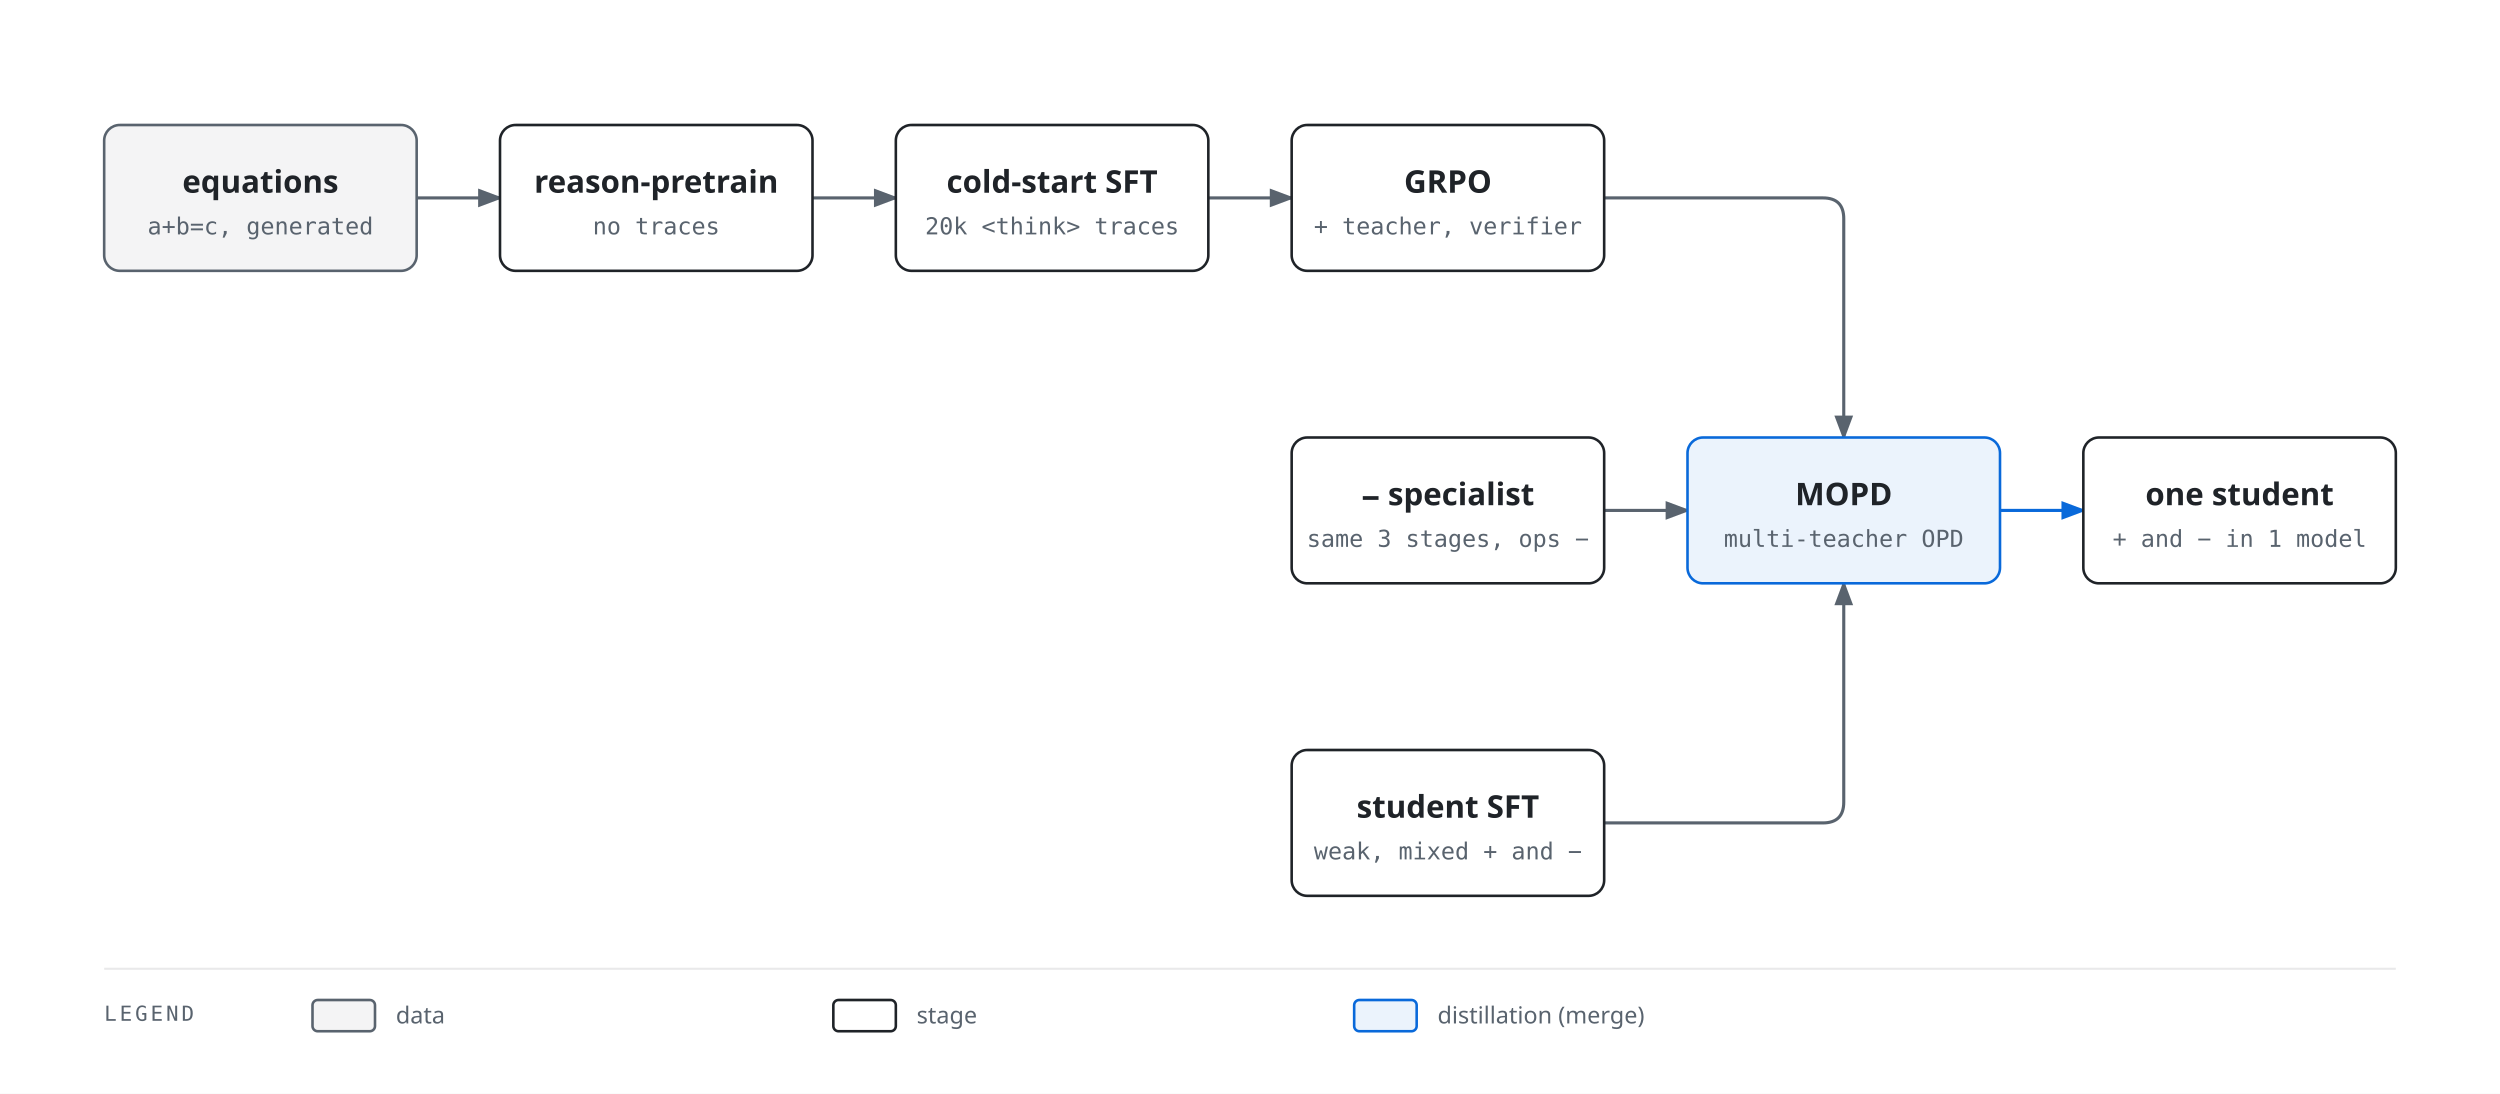
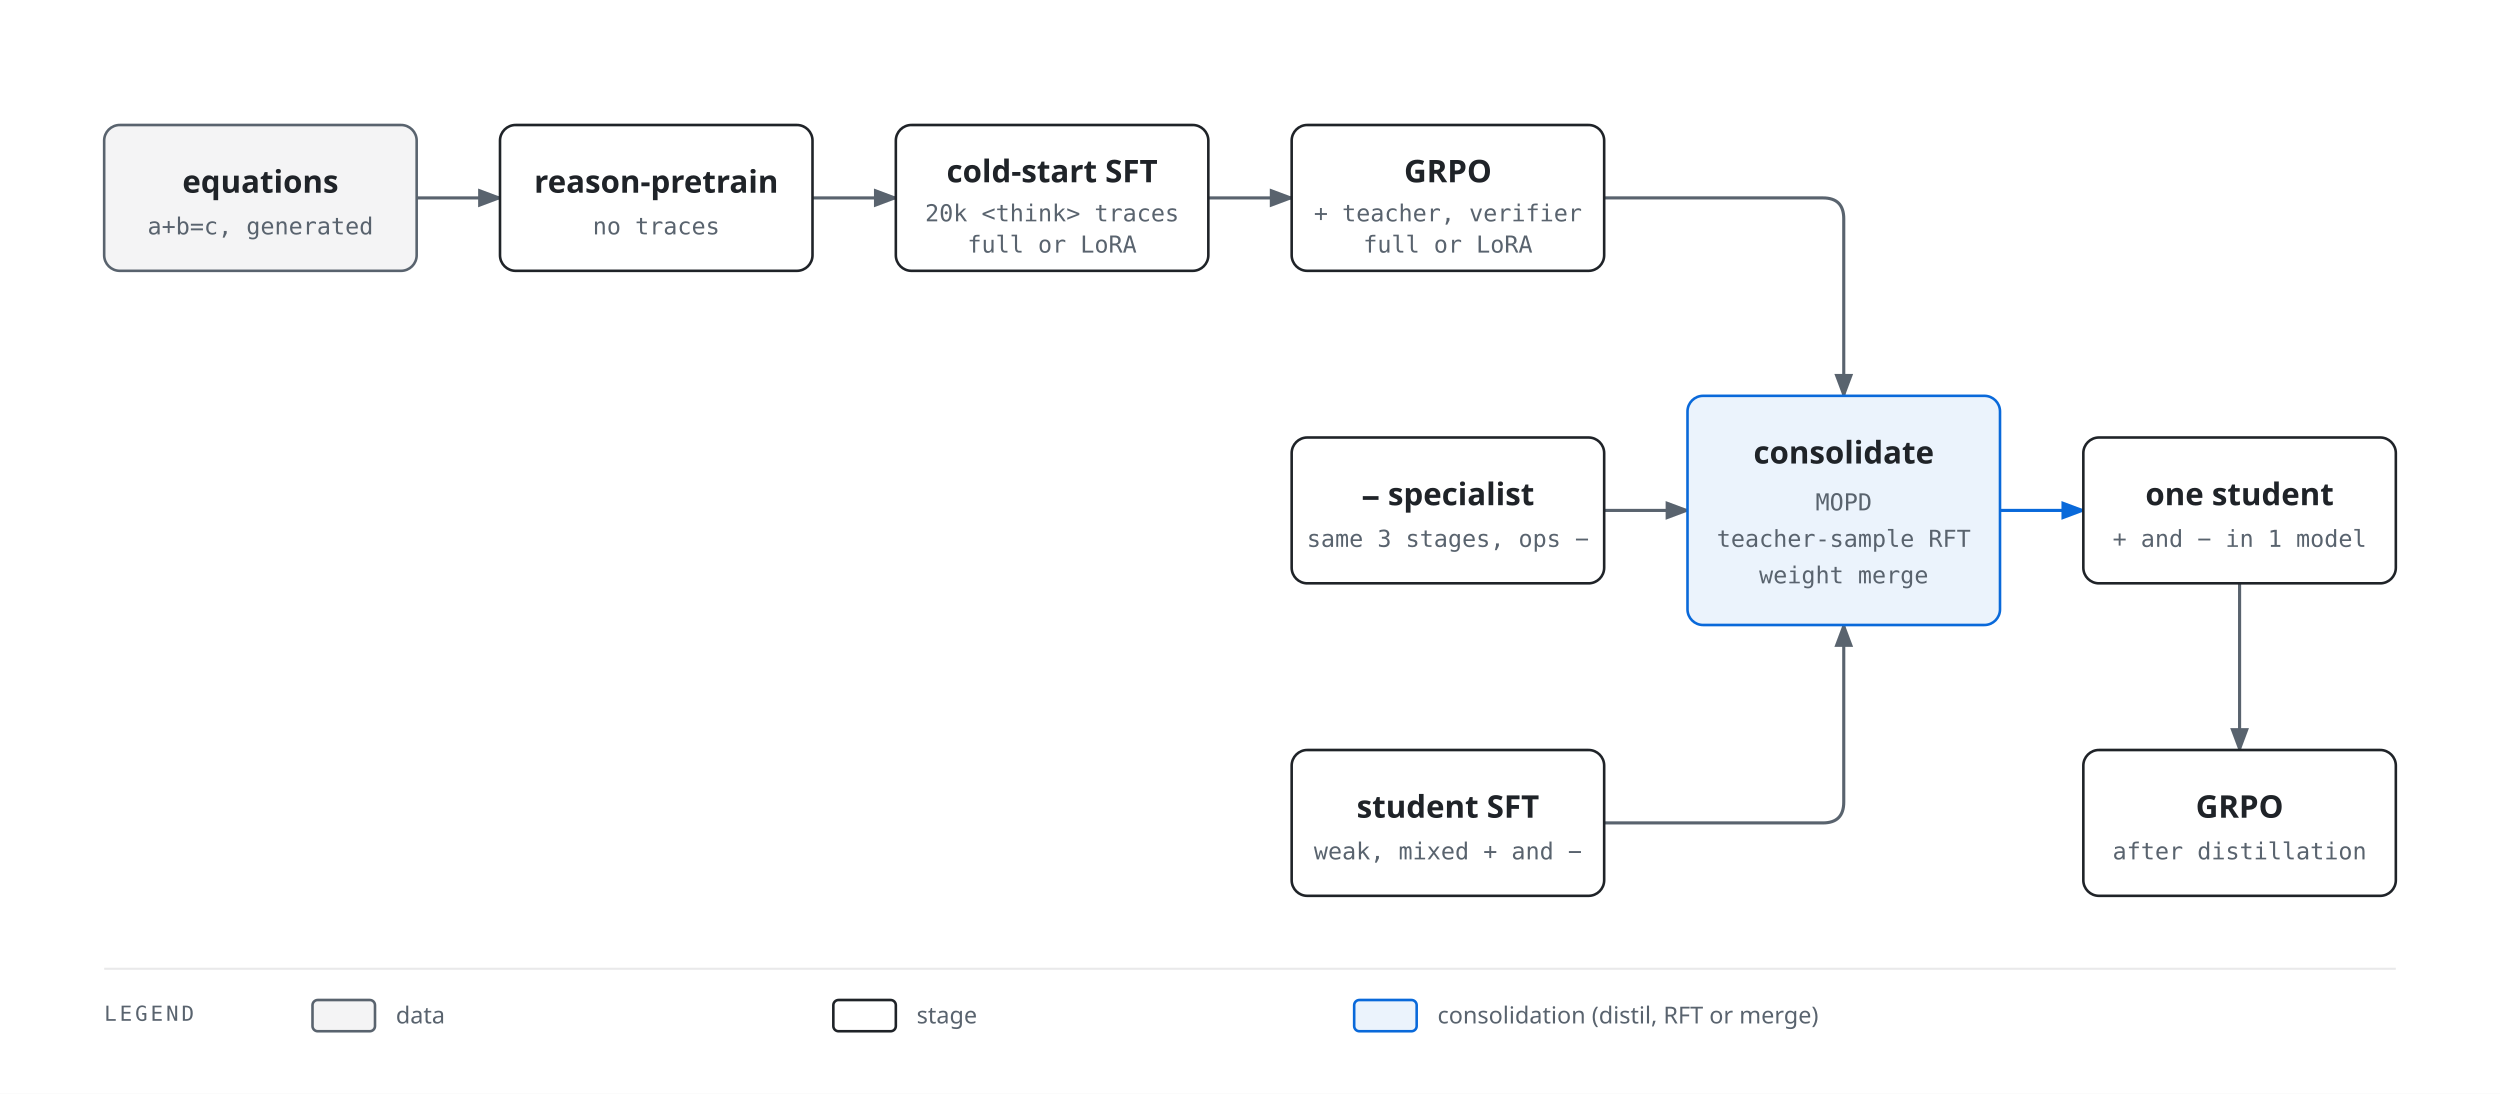
<svg xmlns="http://www.w3.org/2000/svg" viewBox="0 0 960 420" role="img" aria-labelledby="minigpt-reasoning-title minigpt-reasoning-desc" id="minigpt-reasoning-root">
  <defs>
    <style>
#minigpt-reasoning-root .n { fill: #1f2328; font-size: 12px; font-weight: 600; font-family: -apple-system, BlinkMacSystemFont, 'Segoe UI', 'Noto Sans', Helvetica, Arial, sans-serif; text-anchor: middle; }
#minigpt-reasoning-root .s { fill: #59636e; font-size: 9px; font-family: ui-monospace, SFMono-Regular, 'SF Mono', Menlo, Consolas, monospace; text-anchor: middle; }
#minigpt-reasoning-root .leg { fill: #59636e; font-size: 9px; font-family: -apple-system, BlinkMacSystemFont, 'Segoe UI', 'Noto Sans', Helvetica, Arial, sans-serif; }
#minigpt-reasoning-root .mask { fill: #ffffff; }
#minigpt-reasoning-root .stage { fill: #ffffff; stroke: #1f2328; stroke-width: 1; }
#minigpt-reasoning-root .data { fill: #1f2328; fill-opacity: 0.05; stroke: #59636e; stroke-width: 1; }
#minigpt-reasoning-root .acc { fill: #0969da; fill-opacity: 0.08; stroke: #0969da; stroke-width: 1; }
#minigpt-reasoning-root .a { fill: none; stroke: #59636e; stroke-width: 1.2; marker-end: url(#minigpt-reasoning-arrow); }
#minigpt-reasoning-root .aa { fill: none; stroke: #0969da; stroke-width: 1.2; marker-end: url(#minigpt-reasoning-arrow-accent); }
</style>
    <marker id="minigpt-reasoning-arrow" markerWidth="8" markerHeight="6" refX="7" refY="3" orient="auto">
      <polygon points="0 0, 8 3, 0 6" fill="#59636e" />
    </marker>
    <marker id="minigpt-reasoning-arrow-accent" markerWidth="8" markerHeight="6" refX="7" refY="3" orient="auto">
      <polygon points="0 0, 8 3, 0 6" fill="#0969da" />
    </marker>
  </defs>
  <rect width="100%" height="100%" fill="#ffffff" />
  <path class="a" d="M 160,76 L 192,76" />
  <path class="a" d="M 312,76 L 344,76" />
  <path class="a" d="M 464,76 L 496,76" />
-   <path class="a" d="M 616,76 H 700 Q 708,76 708,84 V 168" />
+   <path class="a" d="M 616,76 H 700 Q 708,76 708,84 V 152" />
  <path class="a" d="M 616,196 L 648,196" />
-   <path class="a" d="M 616,316 H 700 Q 708,316 708,308 V 224" />
+   <path class="a" d="M 616,316 H 700 Q 708,316 708,308 V 240" />
  <path class="aa" d="M 768,196 L 800,196" />
+   <path class="a" d="M 860,224 L 860,288" />
  <rect class="mask" x="40" y="48" width="120" height="56" rx="6" />
  <rect class="data" x="40" y="48" width="120" height="56" rx="6" />
  <text class="n" x="100" y="74">equations</text>
  <text class="s" x="100" y="90">a+b=c, generated</text>
  <rect class="stage" x="192" y="48" width="120" height="56" rx="6" />
  <text class="n" x="252" y="74">reason-pretrain</text>
  <text class="s" x="252" y="90">no traces</text>
  <rect class="stage" x="344" y="48" width="120" height="56" rx="6" />
-   <text class="n" x="404" y="74">cold-start SFT</text>
-   <text class="s" x="404" y="90">20k &lt;think&gt; traces</text>
+   <text class="n" x="404" y="70">cold-start SFT</text>
+   <text class="s" x="404" y="85">20k &lt;think&gt; traces</text>
+   <text class="s" x="404" y="97">full or LoRA</text>
  <rect class="stage" x="496" y="48" width="120" height="56" rx="6" />
-   <text class="n" x="556" y="74">GRPO</text>
-   <text class="s" x="556" y="90">+ teacher, verifier</text>
+   <text class="n" x="556" y="70">GRPO</text>
+   <text class="s" x="556" y="85">+ teacher, verifier</text>
+   <text class="s" x="556" y="97">full or LoRA</text>
  <rect class="stage" x="496" y="168" width="120" height="56" rx="6" />
  <text class="n" x="556" y="194">− specialist</text>
  <text class="s" x="556" y="210">same 3 stages, ops −</text>
  <rect class="stage" x="496" y="288" width="120" height="56" rx="6" />
  <text class="n" x="556" y="314">student SFT</text>
  <text class="s" x="556" y="330">weak, mixed + and −</text>
-   <rect class="mask" x="648" y="168" width="120" height="56" rx="6" />
-   <rect class="acc" x="648" y="168" width="120" height="56" rx="6" />
-   <text class="n" x="708" y="194">MOPD</text>
-   <text class="s" x="708" y="210">multi-teacher OPD</text>
+   <rect class="mask" x="648" y="152" width="120" height="88" rx="6" />
+   <rect class="acc" x="648" y="152" width="120" height="88" rx="6" />
+   <text class="n" x="708" y="178">consolidate</text>
+   <text class="s" x="708" y="196">MOPD</text>
+   <text class="s" x="708" y="210">teacher-sample RFT</text>
+   <text class="s" x="708" y="224">weight merge</text>
  <rect class="stage" x="800" y="168" width="120" height="56" rx="6" />
  <text class="n" x="860" y="194">one student</text>
  <text class="s" x="860" y="210">+ and − in 1 model</text>
+   <rect class="stage" x="800" y="288" width="120" height="56" rx="6" />
+   <text class="n" x="860" y="314">GRPO</text>
+   <text class="s" x="860" y="330">after distillation</text>
  <line x1="40" y1="372" x2="920" y2="372" stroke="#1f2328" stroke-width="0.8" stroke-opacity="0.10" />
  <text x="40" y="392" fill="#59636e" font-size="8" font-family="ui-monospace, SFMono-Regular, 'SF Mono', Menlo, Consolas, monospace" letter-spacing="0.14em">LEGEND</text>
  <rect class="data" x="120" y="384" width="24" height="12" rx="2" />
  <text class="leg" x="152" y="393">data</text>
  <rect class="stage" x="320" y="384" width="24" height="12" rx="2" />
  <text class="leg" x="352" y="393">stage</text>
  <rect class="acc" x="520" y="384" width="24" height="12" rx="2" />
-   <text class="leg" x="552" y="393">distillation (merge)</text>
+   <text class="leg" x="552" y="393">consolidation (distil, RFT or merge)</text>
</svg>
